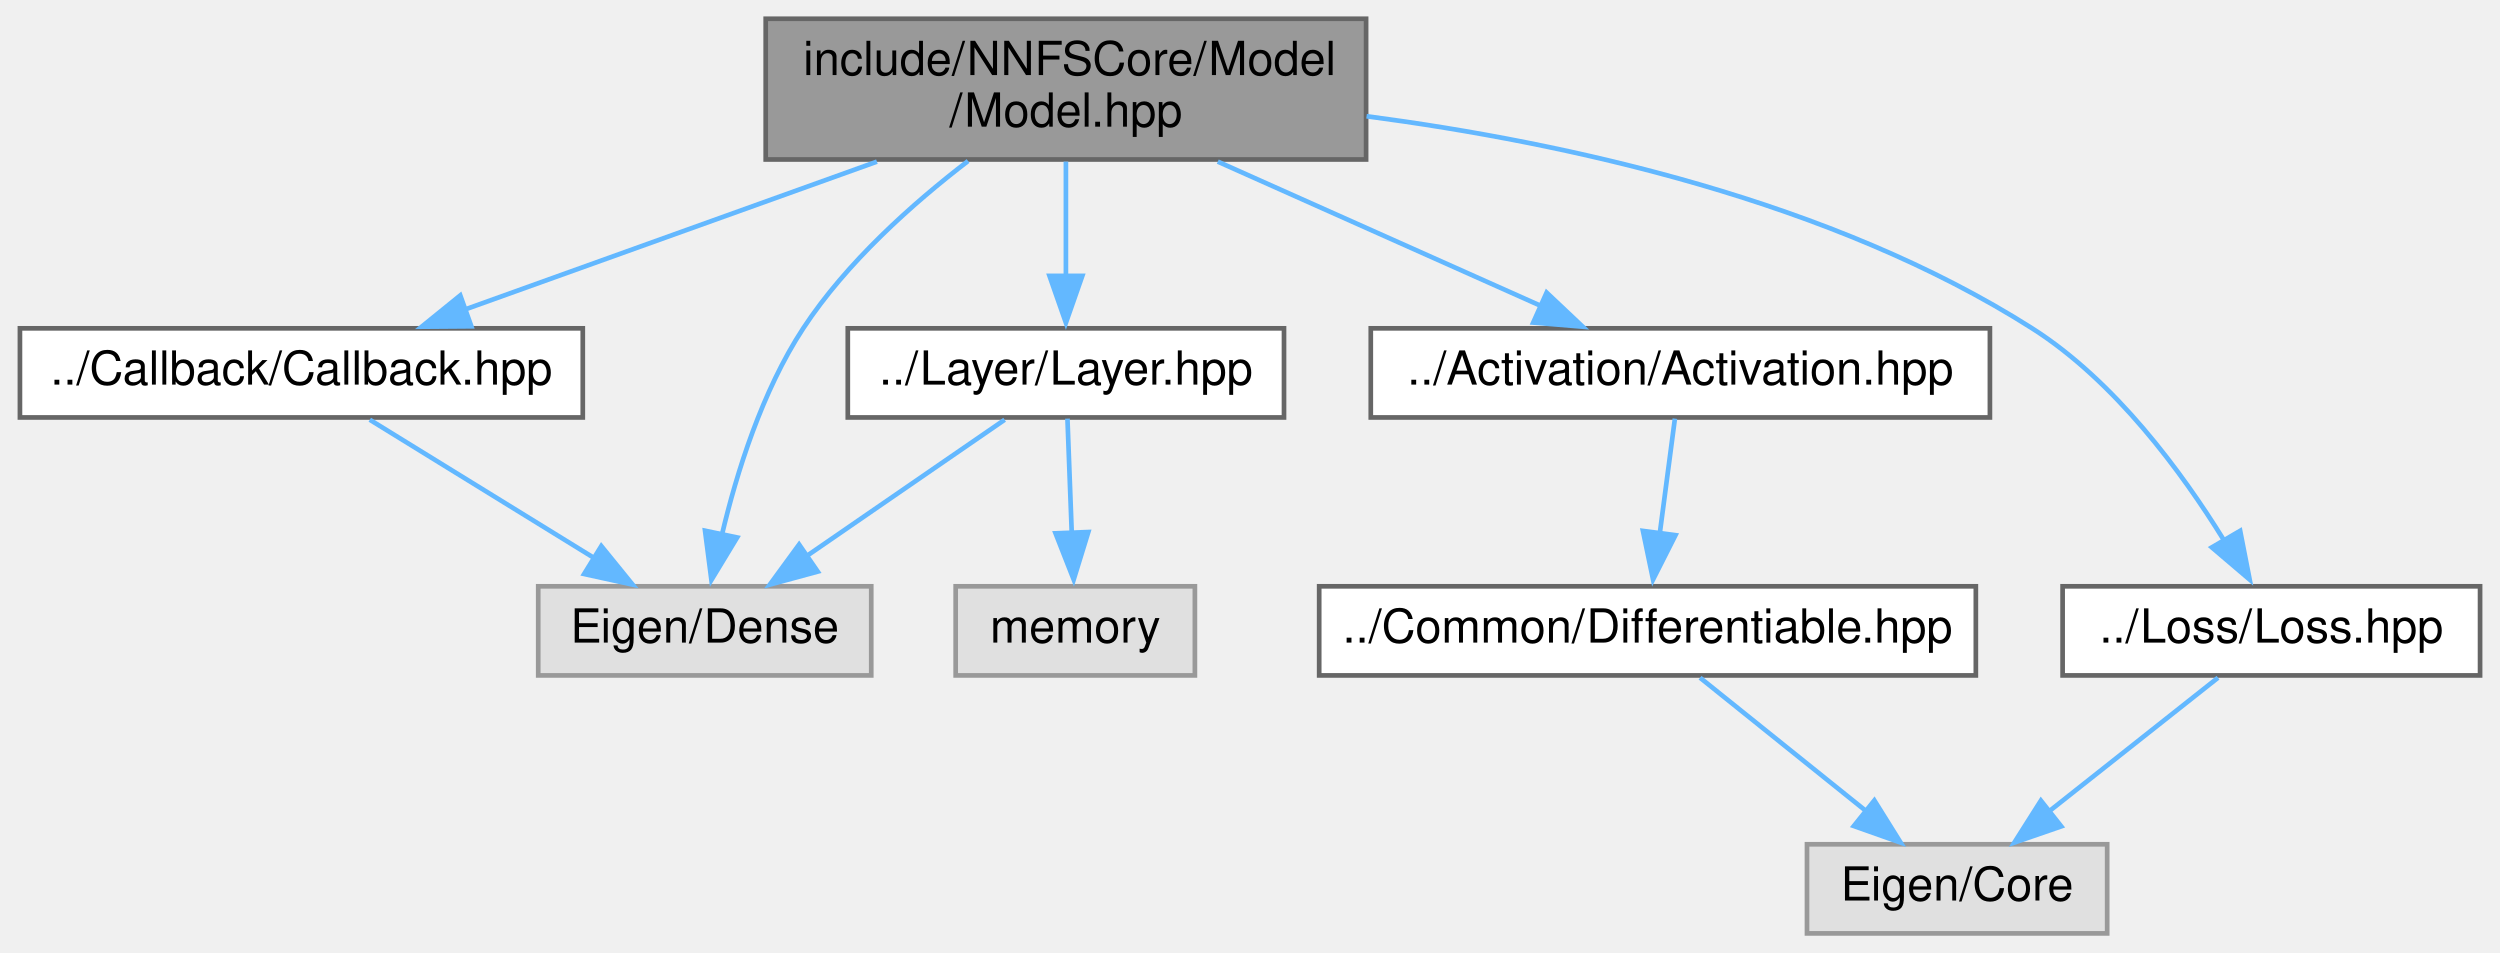
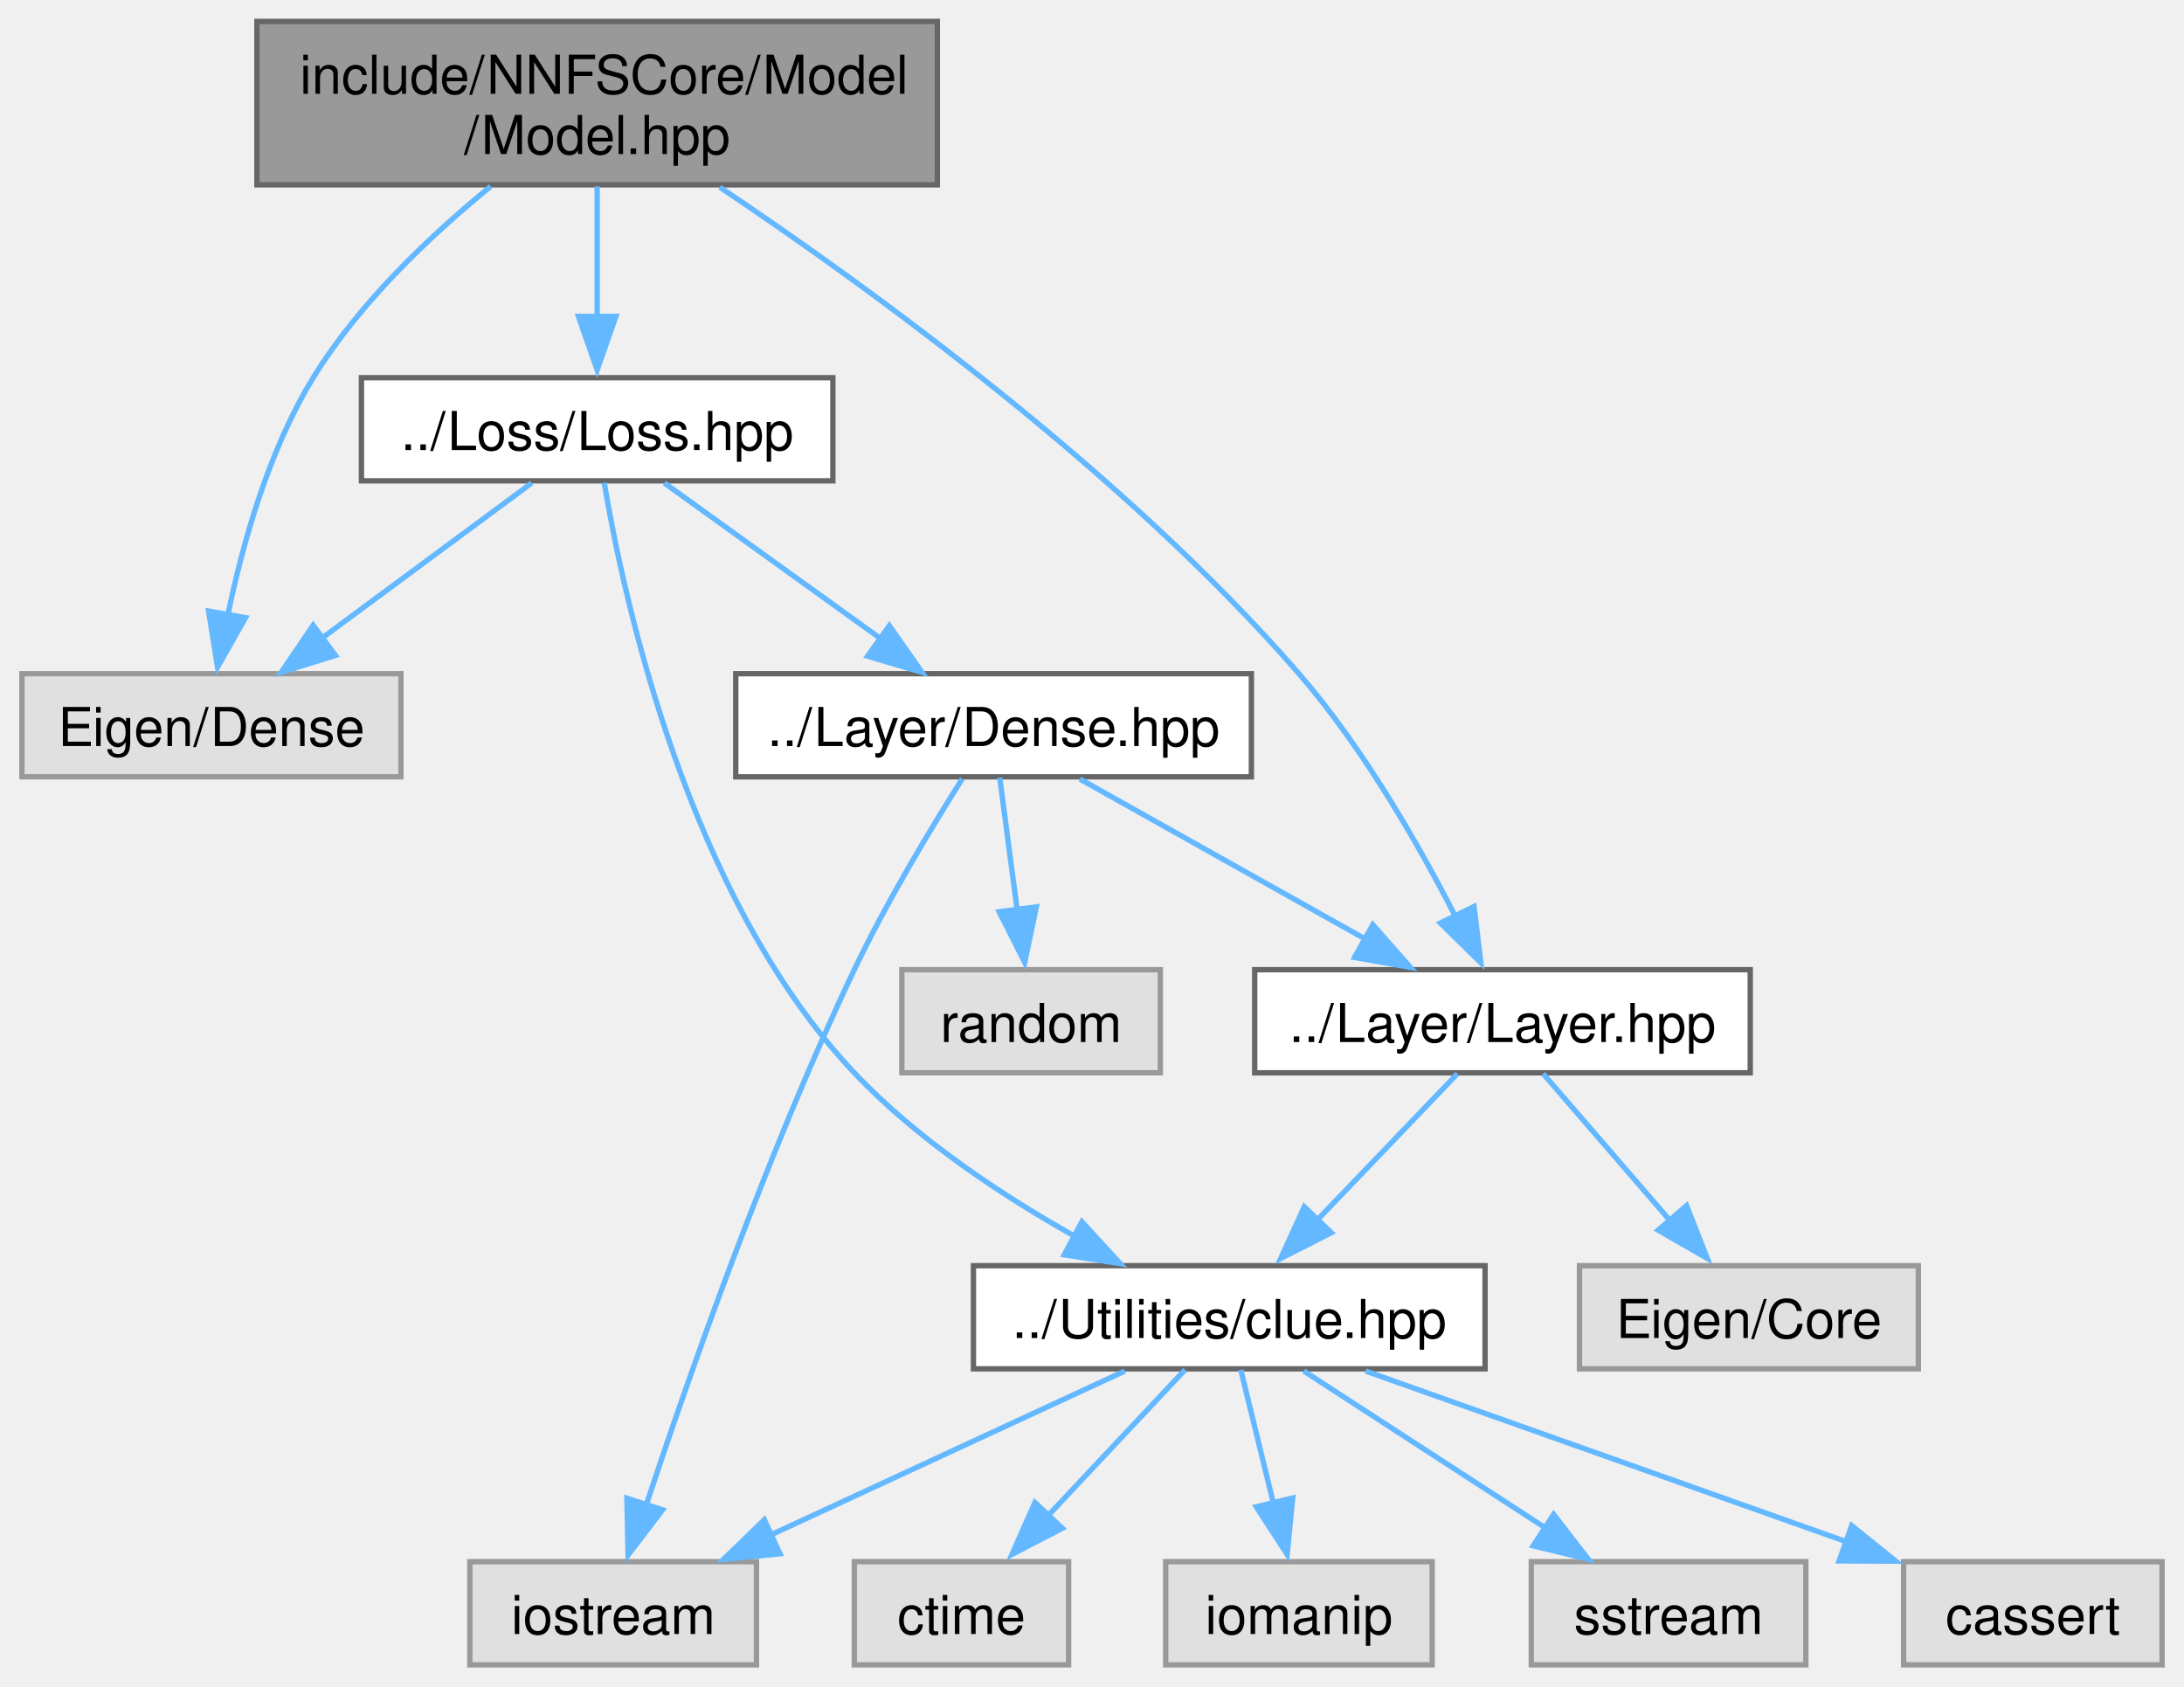
- <svg xmlns="http://www.w3.org/2000/svg" xmlns:xlink="http://www.w3.org/1999/xlink" width="533pt" height="203pt" viewBox="0.00 0.00 532.50 203.00">
-   <g id="graph0" class="graph" transform="scale(1 1) rotate(0) translate(4 199)">
+ <svg xmlns="http://www.w3.org/2000/svg" xmlns:xlink="http://www.w3.org/1999/xlink" width="408pt" height="315pt" viewBox="0.00 0.00 407.50 314.75">
+   <g id="graph0" class="graph" transform="scale(1 1) rotate(0) translate(4 310.75)">
    <g id="node1" class="node">
      <g id="a_node1">
        <a xlink:title=" ">
-           <polygon fill="#999999" stroke="#666666" points="287,-195 159,-195 159,-165 287,-165 287,-195" />
-           <text text-anchor="start" x="167" y="-183" font-family="Helvetica,sans-Serif" font-size="10.00">include/NNFSCore/Model</text>
-           <text text-anchor="middle" x="223" y="-172" font-family="Helvetica,sans-Serif" font-size="10.00">/Model.hpp</text>
+           <polygon fill="#999999" stroke="#666666" points="170.88,-306.75 43.87,-306.75 43.87,-276.25 170.88,-276.25 170.88,-306.75" />
+           <text text-anchor="start" x="51.88" y="-293.25" font-family="Helvetica,sans-Serif" font-size="10.00">include/NNFSCore/Model</text>
+           <text text-anchor="middle" x="107.38" y="-282" font-family="Helvetica,sans-Serif" font-size="10.00">/Model.hpp</text>
        </a>
      </g>
    </g>
    <g id="node2" class="node">
      <g id="a_node2">
        <a xlink:title=" ">
-           <polygon fill="#e0e0e0" stroke="#999999" points="181.5,-74 110.5,-74 110.5,-55 181.5,-55 181.5,-74" />
-           <text text-anchor="middle" x="146" y="-62" font-family="Helvetica,sans-Serif" font-size="10.00">Eigen/Dense</text>
+           <polygon fill="#e0e0e0" stroke="#999999" points="70.75,-185 0,-185 0,-165.75 70.75,-165.75 70.75,-185" />
+           <text text-anchor="middle" x="35.38" y="-171.5" font-family="Helvetica,sans-Serif" font-size="10.00">Eigen/Dense</text>
        </a>
      </g>
    </g>
    <g id="edge1" class="edge">
-       <path fill="none" stroke="#63b8ff" d="M202.14,-164.67C190.37,-155.64 176.22,-143.06 167,-129 158.22,-115.62 152.81,-98.24 149.68,-85.05" />
-       <polygon fill="#63b8ff" stroke="#63b8ff" points="152.91,-84.41 147.42,-75.35 146.06,-85.85 152.91,-84.41" />
+       <path fill="none" stroke="#63b8ff" d="M87.5,-275.96C76.32,-266.84 62.93,-254.19 54.38,-240.25 46.03,-226.66 41.17,-209.19 38.45,-195.96" />
+       <polygon fill="#63b8ff" stroke="#63b8ff" points="41.74,-195.45 36.52,-186.23 34.85,-196.69 41.74,-195.45" />
    </g>
    <g id="node3" class="node">
      <g id="a_node3">
-         <a xlink:href="_activation_8hpp.html" target="_top" xlink:title=" ">
-           <polygon fill="white" stroke="#666666" points="420,-129 288,-129 288,-110 420,-110 420,-129" />
-           <text text-anchor="middle" x="354" y="-117" font-family="Helvetica,sans-Serif" font-size="10.00">../Activation/Activation.hpp</text>
+         <a xlink:href="_layer_8hpp.html" target="_top" xlink:title=" ">
+           <polygon fill="white" stroke="#666666" points="322.62,-129.75 230.12,-129.75 230.12,-110.5 322.62,-110.5 322.62,-129.75" />
+           <text text-anchor="middle" x="276.38" y="-116.25" font-family="Helvetica,sans-Serif" font-size="10.00">../Layer/Layer.hpp</text>
        </a>
      </g>
    </g>
    <g id="edge2" class="edge">
-       <path fill="none" stroke="#63b8ff" d="M255.38,-164.54C276.51,-155.1 303.88,-142.88 324.43,-133.71" />
-       <polygon fill="#63b8ff" stroke="#63b8ff" points="325.49,-136.62 333.19,-129.35 322.63,-130.23 325.49,-136.62" />
+       <path fill="none" stroke="#63b8ff" d="M130.29,-275.8C158.19,-257.12 205.65,-222.71 238.38,-185 250.39,-171.16 260.77,-153.01 267.63,-139.6" />
+       <polygon fill="#63b8ff" stroke="#63b8ff" points="271.06,-141.55 272.34,-131.03 264.78,-138.46 271.06,-141.55" />
+     </g>
+     <g id="node11" class="node">
+       <g id="a_node11">
+         <a xlink:href="_loss_8hpp.html" target="_top" xlink:title=" ">
+           <polygon fill="white" stroke="#666666" points="151.38,-240.25 63.38,-240.25 63.38,-221 151.38,-221 151.38,-240.25" />
+           <text text-anchor="middle" x="107.38" y="-226.75" font-family="Helvetica,sans-Serif" font-size="10.00">../Loss/Loss.hpp</text>
+         </a>
+       </g>
+     </g>
+     <g id="edge10" class="edge">
+       <path fill="none" stroke="#63b8ff" d="M107.38,-275.95C107.38,-268.62 107.38,-259.62 107.38,-251.66" />
+       <polygon fill="#63b8ff" stroke="#63b8ff" points="110.88,-251.7 107.38,-241.7 103.88,-251.7 110.88,-251.7" />
+     </g>
+     <g id="node4" class="node">
+       <g id="a_node4">
+         <a xlink:title=" ">
+           <polygon fill="#e0e0e0" stroke="#999999" points="354,-74.5 290.75,-74.5 290.75,-55.25 354,-55.25 354,-74.5" />
+           <text text-anchor="middle" x="322.38" y="-61" font-family="Helvetica,sans-Serif" font-size="10.00">Eigen/Core</text>
+         </a>
+       </g>
+     </g>
+     <g id="edge3" class="edge">
+       <path fill="none" stroke="#63b8ff" d="M283.97,-110.33C290.39,-102.9 299.78,-92.04 307.66,-82.91" />
+       <polygon fill="#63b8ff" stroke="#63b8ff" points="310.73,-85.71 314.61,-75.86 305.43,-81.14 310.73,-85.71" />
+     </g>
+     <g id="node5" class="node">
+       <g id="a_node5">
+         <a xlink:href="clue_8hpp.html" target="_top" xlink:title=" ">
+           <polygon fill="white" stroke="#666666" points="273.12,-74.5 177.62,-74.5 177.62,-55.25 273.12,-55.25 273.12,-74.5" />
+           <text text-anchor="middle" x="225.38" y="-61" font-family="Helvetica,sans-Serif" font-size="10.00">../Utilities/clue.hpp</text>
+         </a>
+       </g>
+     </g>
+     <g id="edge4" class="edge">
+       <path fill="none" stroke="#63b8ff" d="M267.95,-110.33C260.76,-102.82 250.22,-91.81 241.42,-82.63" />
+       <polygon fill="#63b8ff" stroke="#63b8ff" points="244.42,-80.66 234.98,-75.86 239.37,-85.5 244.42,-80.66" />
    </g>
    <g id="node6" class="node">
      <g id="a_node6">
-         <a xlink:href="_callback_8hpp.html" target="_top" xlink:title=" ">
-           <polygon fill="white" stroke="#666666" points="120,-129 0,-129 0,-110 120,-110 120,-129" />
-           <text text-anchor="middle" x="60" y="-117" font-family="Helvetica,sans-Serif" font-size="10.00">../Callback/Callback.hpp</text>
+         <a xlink:title=" ">
+           <polygon fill="#e0e0e0" stroke="#999999" points="263.25,-19.25 213.5,-19.25 213.5,0 263.25,0 263.25,-19.25" />
+           <text text-anchor="middle" x="238.38" y="-5.75" font-family="Helvetica,sans-Serif" font-size="10.00">iomanip</text>
        </a>
      </g>
    </g>
    <g id="edge5" class="edge">
-       <path fill="none" stroke="#63b8ff" d="M182.71,-164.54C155.7,-154.84 120.49,-142.21 94.72,-132.96" />
-       <polygon fill="#63b8ff" stroke="#63b8ff" points="96.24,-129.43 85.65,-129.35 93.88,-136.02 96.24,-129.43" />
+       <path fill="none" stroke="#63b8ff" d="M227.52,-55.08C229.17,-48.34 231.5,-38.77 233.59,-30.24" />
+       <polygon fill="#63b8ff" stroke="#63b8ff" points="237.21,-31.15 236.18,-20.61 230.41,-29.49 237.21,-31.15" />
    </g>
    <g id="node7" class="node">
      <g id="a_node7">
-         <a xlink:href="_layer_8hpp.html" target="_top" xlink:title=" ">
-           <polygon fill="white" stroke="#666666" points="269.5,-129 176.5,-129 176.5,-110 269.5,-110 269.5,-129" />
-           <text text-anchor="middle" x="223" y="-117" font-family="Helvetica,sans-Serif" font-size="10.00">../Layer/Layer.hpp</text>
+         <a xlink:title=" ">
+           <polygon fill="#e0e0e0" stroke="#999999" points="333,-19.25 281.75,-19.25 281.75,0 333,0 333,-19.25" />
+           <text text-anchor="middle" x="307.38" y="-5.75" font-family="Helvetica,sans-Serif" font-size="10.00">sstream</text>
+         </a>
+       </g>
+     </g>
+     <g id="edge6" class="edge">
+       <path fill="none" stroke="#63b8ff" d="M239.29,-54.84C251.65,-46.81 269.98,-34.91 284.5,-25.48" />
+       <polygon fill="#63b8ff" stroke="#63b8ff" points="285.92,-28.08 292.4,-19.7 282.1,-22.21 285.92,-28.08" />
+     </g>
+     <g id="node8" class="node">
+       <g id="a_node8">
+         <a xlink:title=" ">
+           <polygon fill="#e0e0e0" stroke="#999999" points="399.5,-19.25 351.25,-19.25 351.25,0 399.5,0 399.5,-19.25" />
+           <text text-anchor="middle" x="375.38" y="-5.75" font-family="Helvetica,sans-Serif" font-size="10.00">cassert</text>
        </a>
      </g>
    </g>
    <g id="edge7" class="edge">
-       <path fill="none" stroke="#63b8ff" d="M223,-164.54C223,-157.17 223,-148.1 223,-140.11" />
-       <polygon fill="#63b8ff" stroke="#63b8ff" points="226.5,-140.18 223,-130.18 219.5,-140.18 226.5,-140.18" />
+       <path fill="none" stroke="#63b8ff" d="M250.82,-54.84C275.47,-46.09 313.03,-32.76 340.47,-23.02" />
+       <polygon fill="#63b8ff" stroke="#63b8ff" points="341.55,-25.99 349.8,-19.35 339.21,-19.4 341.55,-25.99" />
    </g>
    <g id="node9" class="node">
      <g id="a_node9">
-         <a xlink:href="_loss_8hpp.html" target="_top" xlink:title=" ">
-           <polygon fill="white" stroke="#666666" points="524.5,-74 435.5,-74 435.5,-55 524.5,-55 524.5,-74" />
-           <text text-anchor="middle" x="480" y="-62" font-family="Helvetica,sans-Serif" font-size="10.00">../Loss/Loss.hpp</text>
+         <a xlink:title=" ">
+           <polygon fill="#e0e0e0" stroke="#999999" points="137.12,-19.25 83.62,-19.25 83.62,0 137.12,0 137.12,-19.25" />
+           <text text-anchor="middle" x="110.38" y="-5.75" font-family="Helvetica,sans-Serif" font-size="10.00">iostream</text>
        </a>
      </g>
    </g>
-     <g id="edge10" class="edge">
-       <path fill="none" stroke="#63b8ff" d="M287.1,-174.22C330.03,-168.55 386.29,-156.14 429,-129 446.67,-117.77 460.96,-98.29 469.87,-83.86" />
-       <polygon fill="#63b8ff" stroke="#63b8ff" points="473.35,-85.83 475.38,-75.43 467.31,-82.3 473.35,-85.83" />
+     <g id="edge8" class="edge">
+       <path fill="none" stroke="#63b8ff" d="M205.87,-54.84C187.78,-46.47 160.6,-33.88 139.86,-24.28" />
+       <polygon fill="#63b8ff" stroke="#63b8ff" points="141.52,-20.73 130.98,-19.7 138.58,-27.08 141.52,-20.73" />
    </g>
-     <g id="node4" class="node">
-       <g id="a_node4">
-         <a xlink:href="_differentiable_8hpp.html" target="_top" xlink:title=" ">
-           <polygon fill="white" stroke="#666666" points="417,-74 277,-74 277,-55 417,-55 417,-74" />
-           <text text-anchor="middle" x="347" y="-62" font-family="Helvetica,sans-Serif" font-size="10.00">../Common/Differentiable.hpp</text>
-         </a>
-       </g>
-     </g>
-     <g id="edge3" class="edge">
-       <path fill="none" stroke="#63b8ff" d="M352.84,-109.75C351.97,-103.11 350.73,-93.73 349.62,-85.31" />
-       <polygon fill="#63b8ff" stroke="#63b8ff" points="352.96,-84.9 348.18,-75.44 346.02,-85.81 352.96,-84.9" />
-     </g>
-     <g id="node5" class="node">
-       <g id="a_node5">
+     <g id="node10" class="node">
+       <g id="a_node10">
        <a xlink:title=" ">
-           <polygon fill="#e0e0e0" stroke="#999999" points="445,-19 381,-19 381,0 445,0 445,-19" />
-           <text text-anchor="middle" x="413" y="-7" font-family="Helvetica,sans-Serif" font-size="10.00">Eigen/Core</text>
-         </a>
-       </g>
-     </g>
-     <g id="edge4" class="edge">
-       <path fill="none" stroke="#63b8ff" d="M358.2,-54.51C367.83,-46.77 381.95,-35.43 393.45,-26.2" />
-       <polygon fill="#63b8ff" stroke="#63b8ff" points="395.36,-28.35 400.97,-19.36 390.98,-22.89 395.36,-28.35" />
-     </g>
-     <g id="edge6" class="edge">
-       <path fill="none" stroke="#63b8ff" d="M74.59,-109.51C87.64,-101.47 107.01,-89.53 122.29,-80.11" />
-       <polygon fill="#63b8ff" stroke="#63b8ff" points="123.95,-82.58 130.63,-74.36 120.28,-76.62 123.95,-82.58" />
-     </g>
-     <g id="edge8" class="edge">
-       <path fill="none" stroke="#63b8ff" d="M209.94,-109.51C198.36,-101.54 181.24,-89.75 167.62,-80.38" />
-       <polygon fill="#63b8ff" stroke="#63b8ff" points="170.09,-77.14 159.87,-74.36 166.12,-82.91 170.09,-77.14" />
-     </g>
-     <g id="node8" class="node">
-       <g id="a_node8">
-         <a xlink:title=" ">
-           <polygon fill="#e0e0e0" stroke="#999999" points="250.5,-74 199.5,-74 199.5,-55 250.5,-55 250.5,-74" />
-           <text text-anchor="middle" x="225" y="-62" font-family="Helvetica,sans-Serif" font-size="10.00">memory</text>
+           <polygon fill="#e0e0e0" stroke="#999999" points="195.38,-19.25 155.38,-19.25 155.38,0 195.38,0 195.38,-19.25" />
+           <text text-anchor="middle" x="175.38" y="-5.75" font-family="Helvetica,sans-Serif" font-size="10.00">ctime</text>
        </a>
      </g>
    </g>
    <g id="edge9" class="edge">
-       <path fill="none" stroke="#63b8ff" d="M223.33,-109.75C223.58,-103.11 223.93,-93.73 224.25,-85.31" />
-       <polygon fill="#63b8ff" stroke="#63b8ff" points="227.78,-85.57 224.66,-75.44 220.79,-85.3 227.78,-85.57" />
+       <path fill="none" stroke="#63b8ff" d="M217.12,-55.08C210.07,-47.57 199.73,-36.56 191.11,-27.38" />
+       <polygon fill="#63b8ff" stroke="#63b8ff" points="194.21,-25.5 184.81,-20.61 189.1,-30.3 194.21,-25.5" />
    </g>
    <g id="edge11" class="edge">
-       <path fill="none" stroke="#63b8ff" d="M468.63,-54.51C458.76,-46.7 444.23,-35.21 432.5,-25.93" />
-       <polygon fill="#63b8ff" stroke="#63b8ff" points="435.21,-22.82 425.2,-19.36 430.87,-28.31 435.21,-22.82" />
+       <path fill="none" stroke="#63b8ff" d="M95.16,-220.59C84.44,-212.66 68.63,-200.97 55.96,-191.6" />
+       <polygon fill="#63b8ff" stroke="#63b8ff" points="58.53,-188.41 48.41,-185.27 54.37,-194.04 58.53,-188.41" />
+     </g>
+     <g id="edge12" class="edge">
+       <path fill="none" stroke="#63b8ff" d="M108.7,-220.65C112.32,-199.03 124.28,-143.39 155.38,-110.5 167.09,-98.11 182.92,-87.64 196.57,-79.97" />
+       <polygon fill="#63b8ff" stroke="#63b8ff" points="197.87,-82.7 205.03,-74.88 194.56,-76.53 197.87,-82.7" />
+     </g>
+     <g id="node12" class="node">
+       <g id="a_node12">
+         <a xlink:href="_dense_8hpp.html" target="_top" xlink:title=" ">
+           <polygon fill="white" stroke="#666666" points="229.5,-185 133.25,-185 133.25,-165.75 229.5,-165.75 229.5,-185" />
+           <text text-anchor="middle" x="181.38" y="-171.5" font-family="Helvetica,sans-Serif" font-size="10.00">../Layer/Dense.hpp</text>
+         </a>
+       </g>
+     </g>
+     <g id="edge13" class="edge">
+       <path fill="none" stroke="#63b8ff" d="M119.93,-220.59C130.94,-212.66 147.19,-200.97 160.22,-191.6" />
+       <polygon fill="#63b8ff" stroke="#63b8ff" points="161.93,-193.96 168.01,-185.27 157.85,-188.27 161.93,-193.96" />
+     </g>
+     <g id="edge16" class="edge">
+       <path fill="none" stroke="#63b8ff" d="M197.49,-165.34C212.09,-157.16 233.86,-144.96 250.83,-135.44" />
+       <polygon fill="#63b8ff" stroke="#63b8ff" points="252.17,-138.15 259.18,-130.2 248.75,-132.04 252.17,-138.15" />
+     </g>
+     <g id="edge14" class="edge">
+       <path fill="none" stroke="#63b8ff" d="M175.54,-165.39C169.94,-156.54 161.47,-142.54 155.38,-129.75 139.04,-95.44 124.36,-53.51 116.47,-29.65" />
+       <polygon fill="#63b8ff" stroke="#63b8ff" points="119.59,-28.93 113.16,-20.5 112.93,-31.09 119.59,-28.93" />
+     </g>
+     <g id="node13" class="node">
+       <g id="a_node13">
+         <a xlink:title=" ">
+           <polygon fill="#e0e0e0" stroke="#999999" points="212.5,-129.75 164.25,-129.75 164.25,-110.5 212.5,-110.5 212.5,-129.75" />
+           <text text-anchor="middle" x="188.38" y="-116.25" font-family="Helvetica,sans-Serif" font-size="10.00">random</text>
+         </a>
+       </g>
+     </g>
+     <g id="edge15" class="edge">
+       <path fill="none" stroke="#63b8ff" d="M182.53,-165.58C183.42,-158.84 184.67,-149.27 185.8,-140.74" />
+       <polygon fill="#63b8ff" stroke="#63b8ff" points="189.36,-141.48 187.19,-131.11 182.42,-140.57 189.36,-141.48" />
    </g>
  </g>
</svg>
